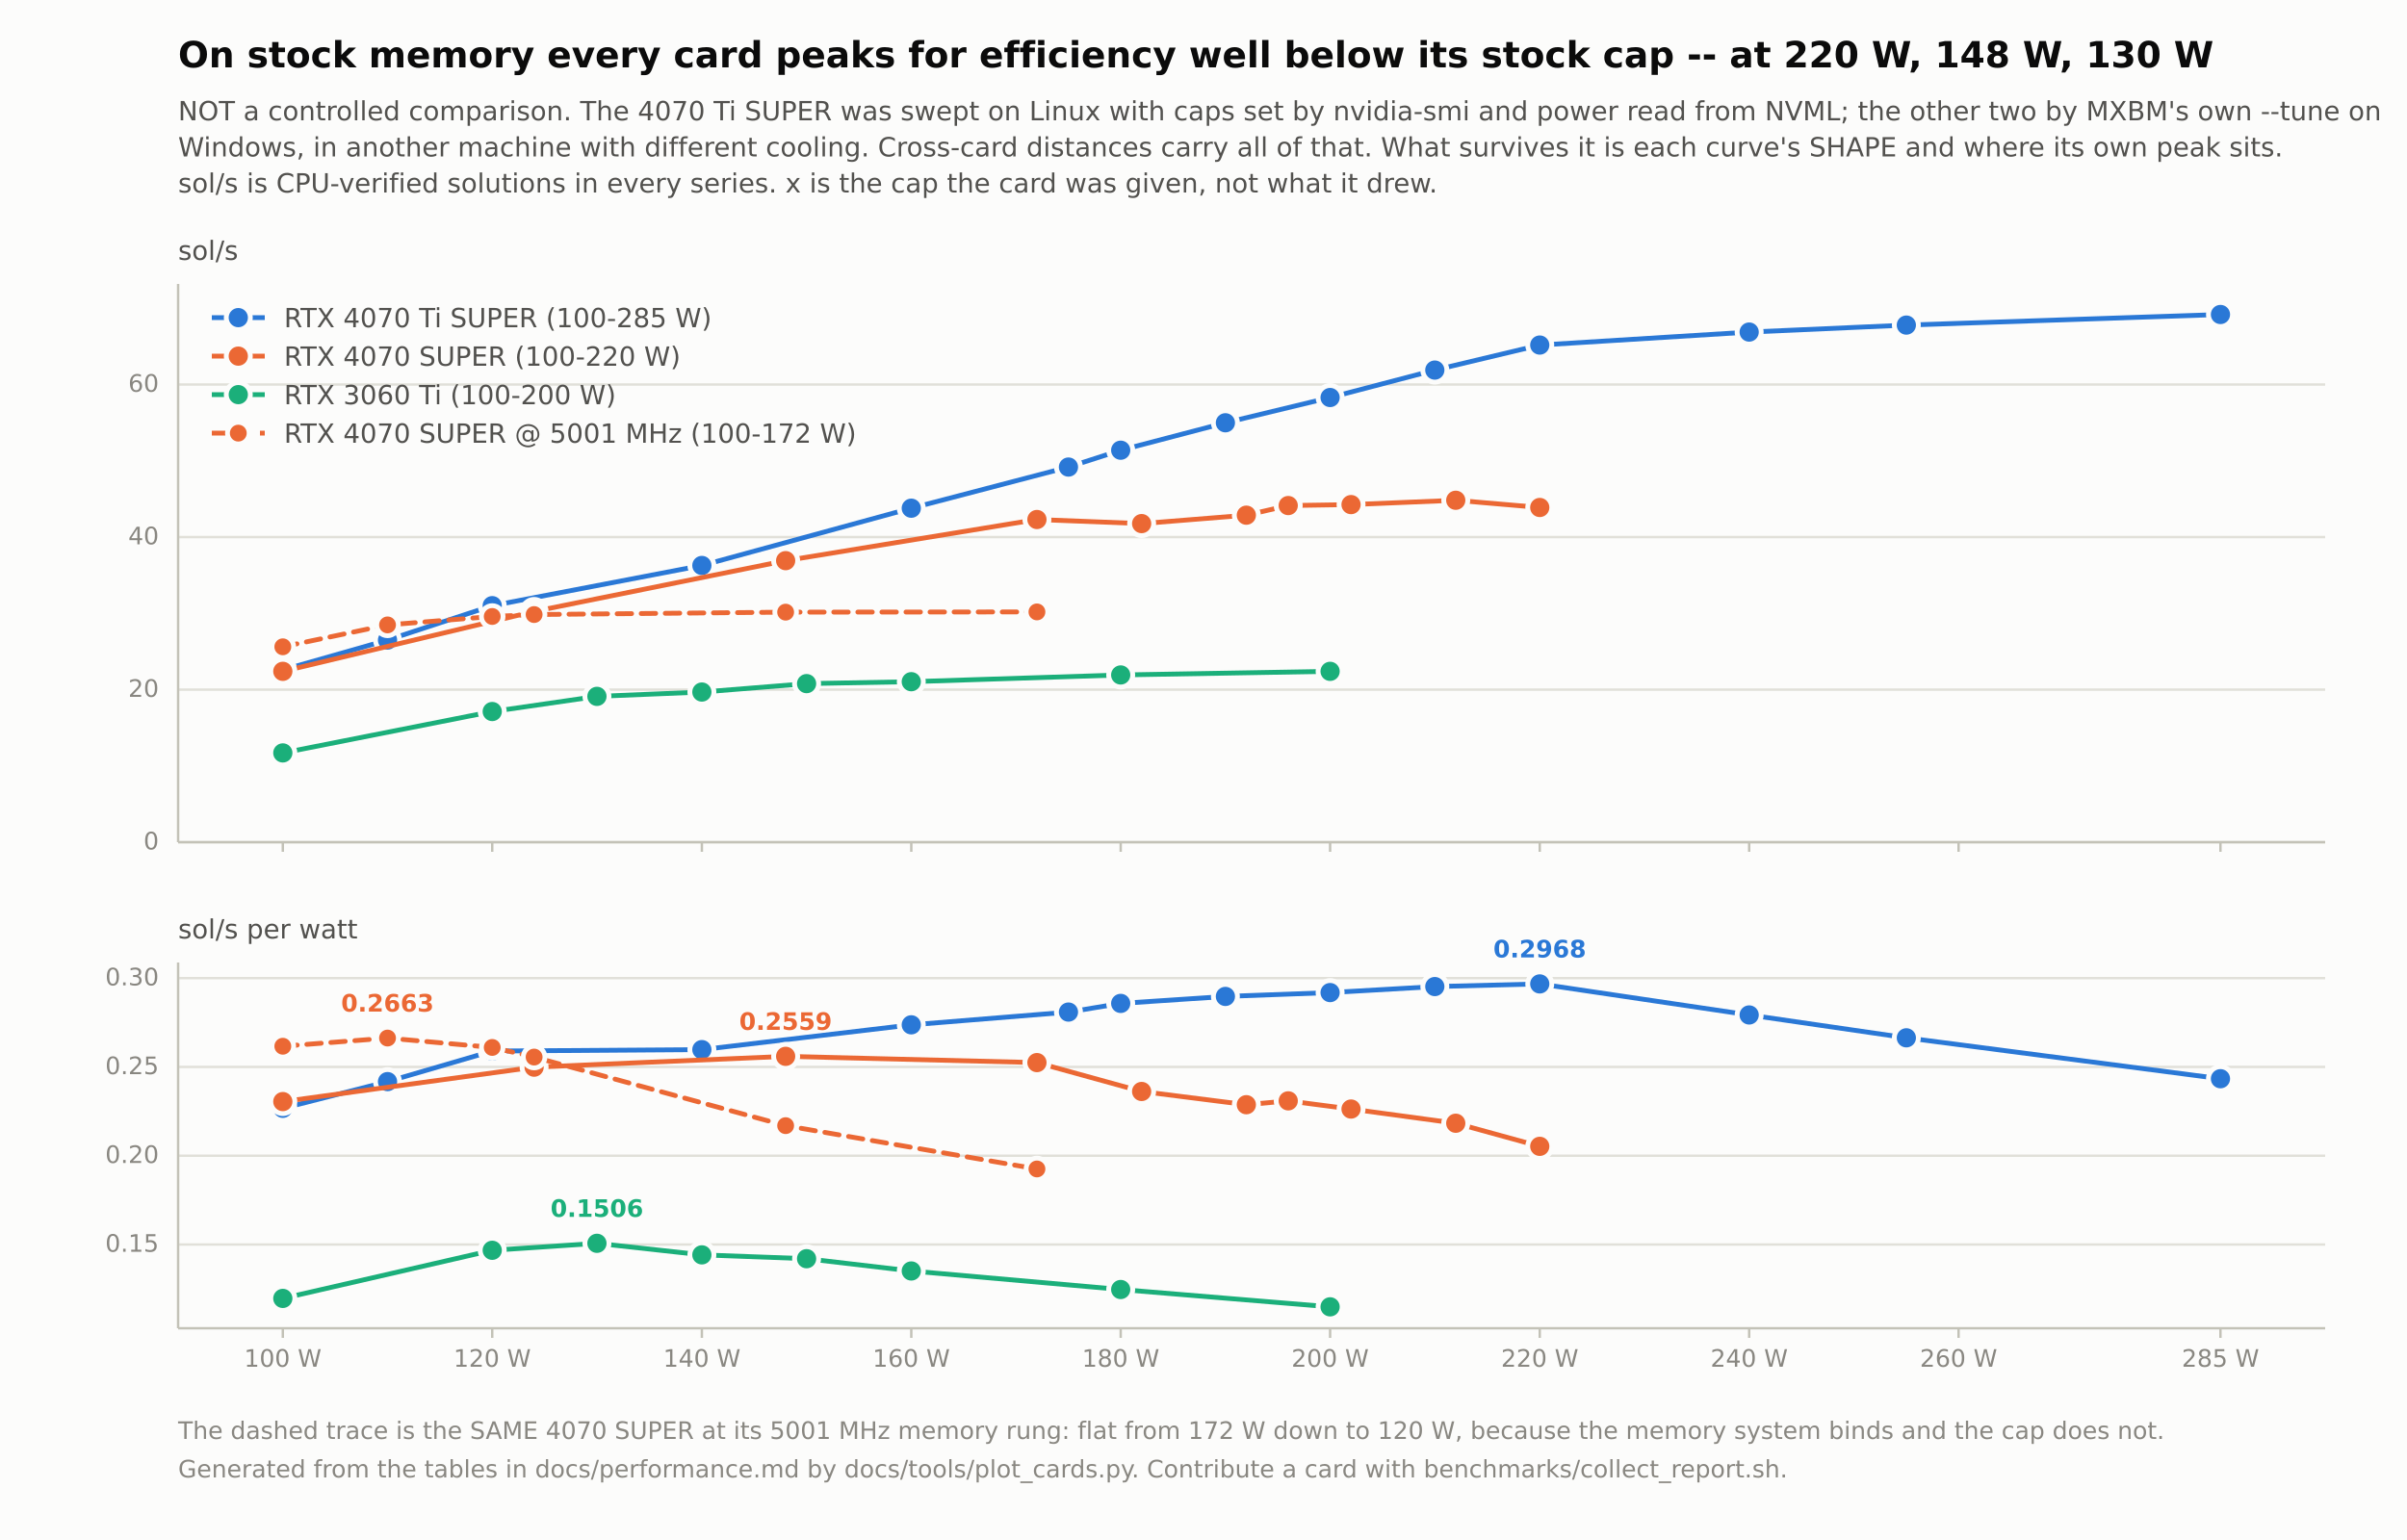
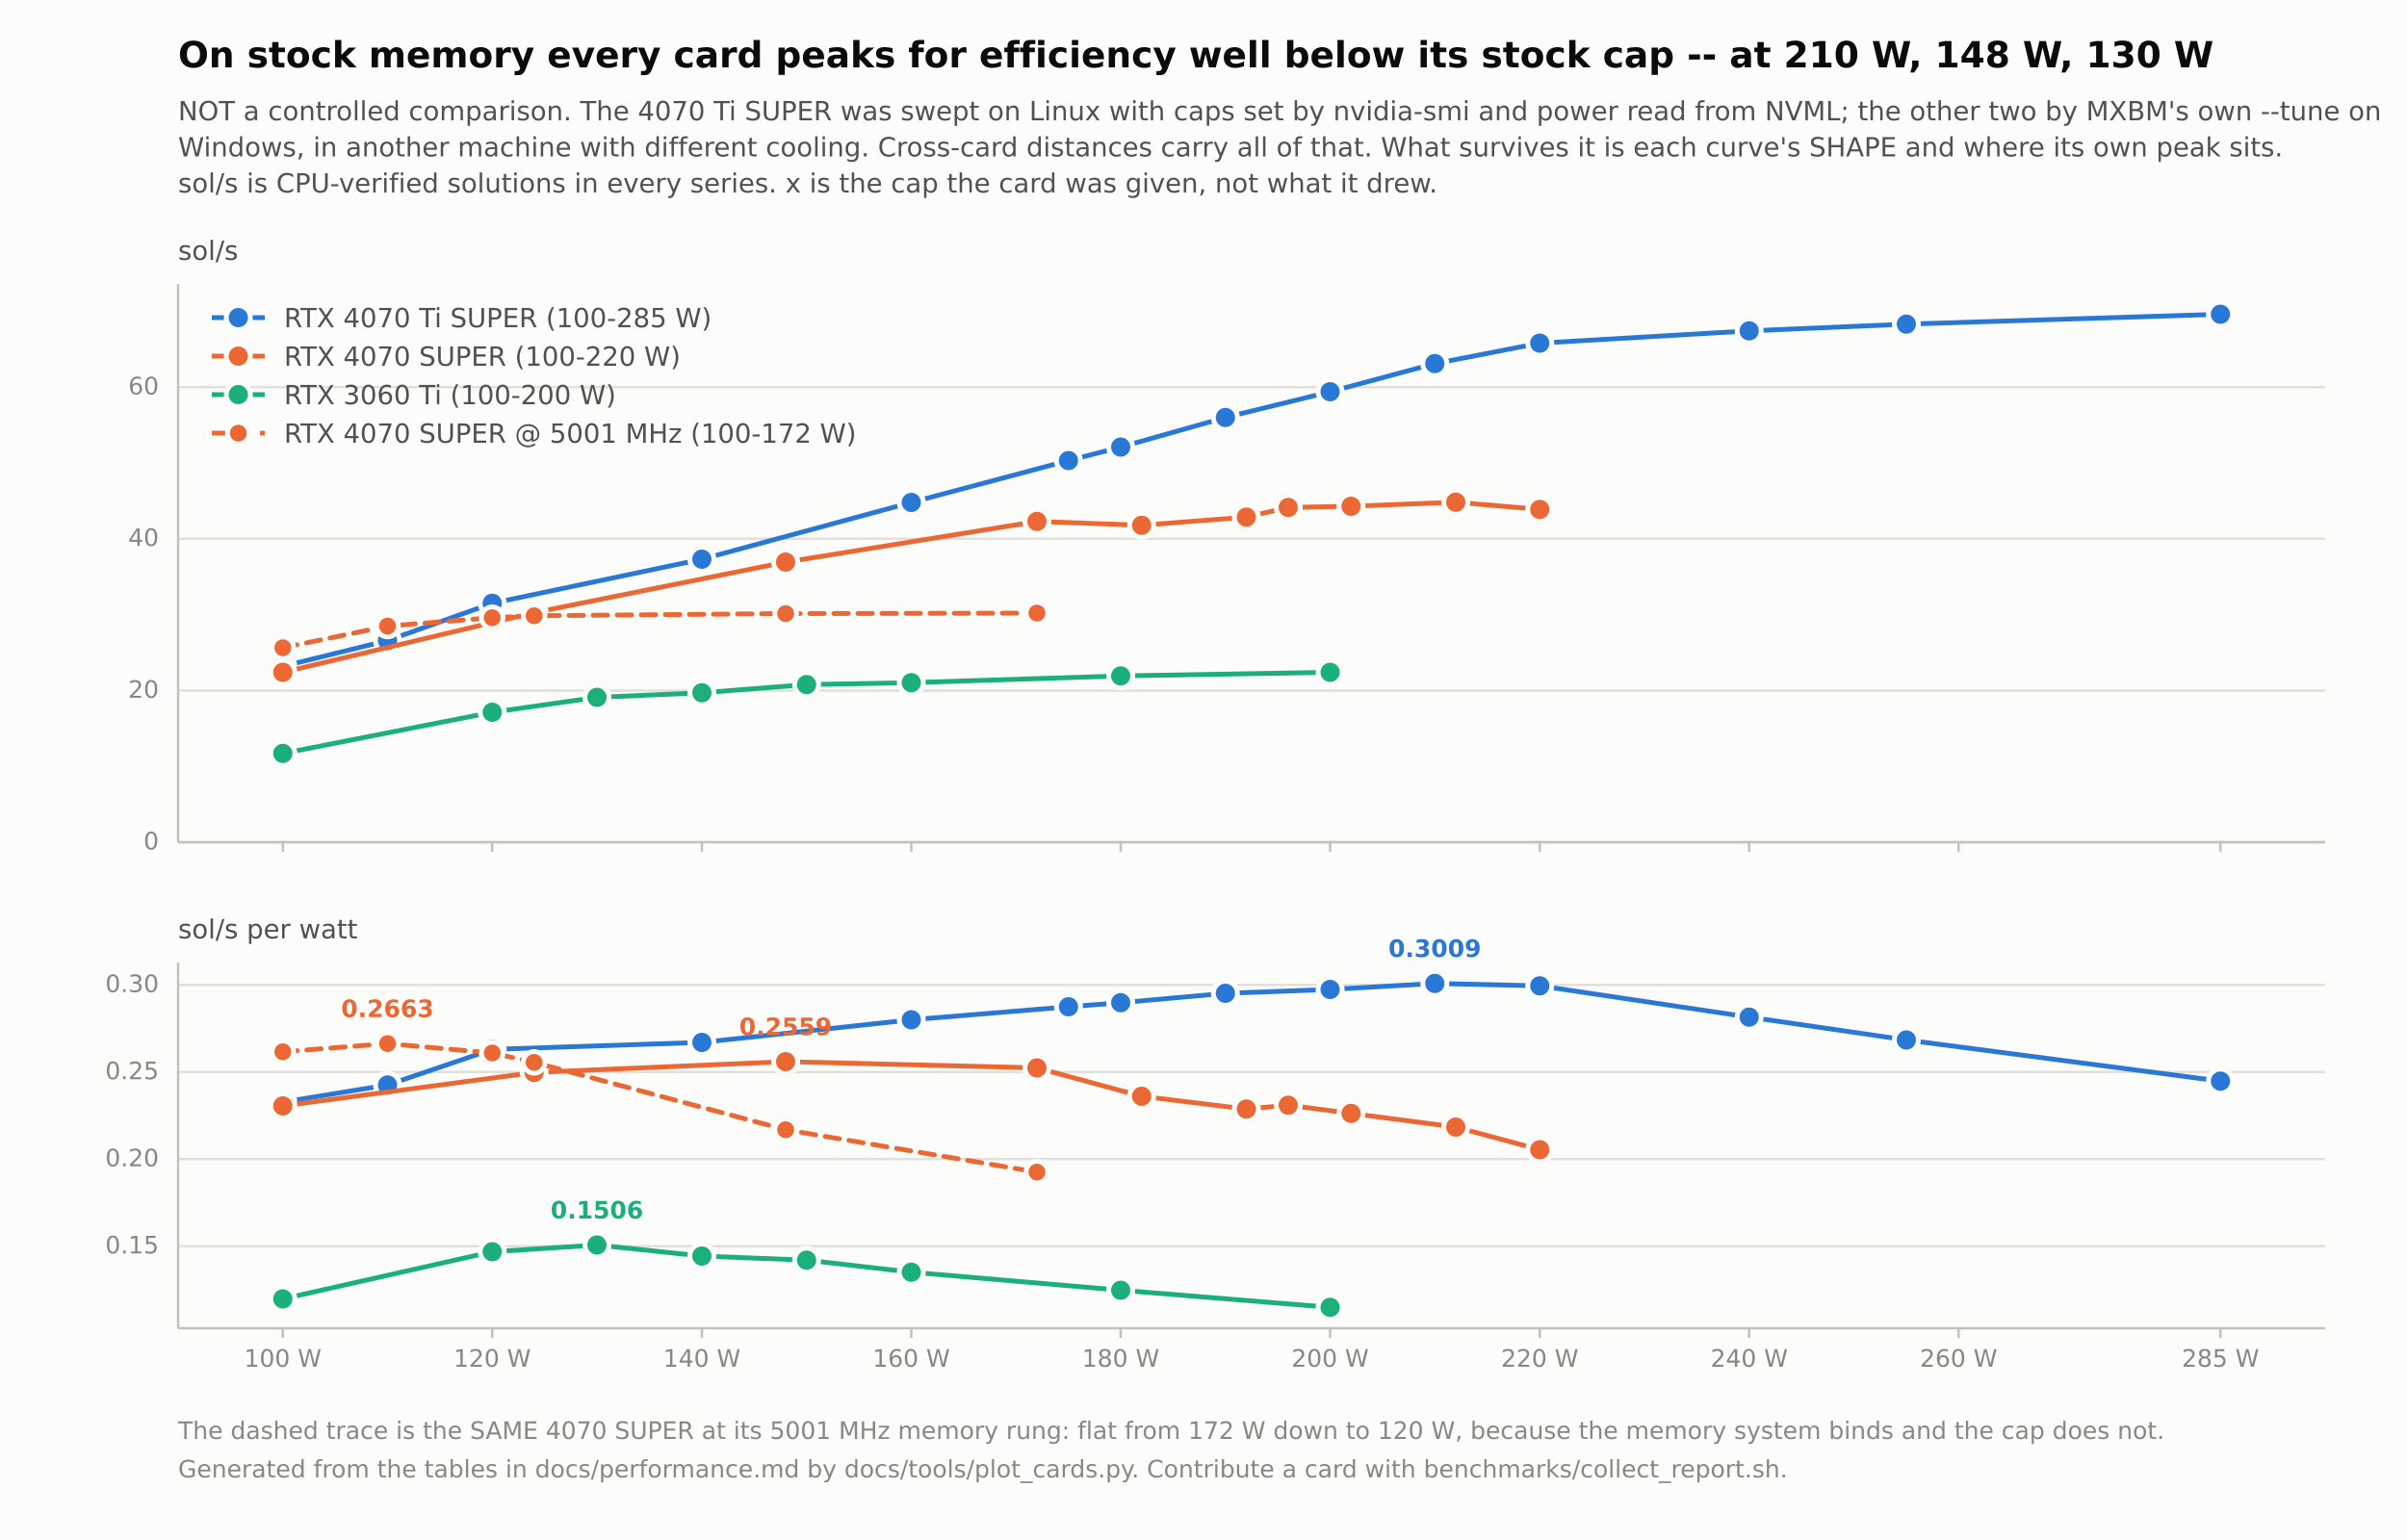
<svg xmlns="http://www.w3.org/2000/svg" width="1000" height="640" viewBox="0 0 1000 640" font-family="DejaVu Sans, Helvetica, Arial, sans-serif">
  <rect width="1000" height="640" fill="#fcfcfb" />
-   <text x="74" y="28" font-size="15" font-weight="bold" fill="#0b0b0b">On stock memory every card peaks for efficiency well below its stock cap -- at 220 W, 148 W, 130 W</text>
+   <text x="74" y="28" font-size="15" font-weight="bold" fill="#0b0b0b">On stock memory every card peaks for efficiency well below its stock cap -- at 210 W, 148 W, 130 W</text>
  <text x="74" y="50" font-size="11" fill="#52514e">NOT a controlled comparison. The 4070 Ti SUPER was swept on Linux with caps set by nvidia-smi and power read from NVML; the other two by MXBM's own --tune on</text>
  <text x="74" y="65" font-size="11" fill="#52514e">Windows, in another machine with different cooling. Cross-card distances carry all of that. What survives it is each curve's SHAPE and where its own peak sits.</text>
  <text x="74" y="80" font-size="11" fill="#52514e">sol/s is CPU-verified solutions in every series. x is the cap the card was given, not what it drew.</text>
  <line x1="74" y1="350" x2="966" y2="350" stroke="#e1e0d9" stroke-width="1" />
  <text x="66" y="353" font-size="10" fill="#898781" text-anchor="end">0</text>
-   <line x1="74" y1="286.6" x2="966" y2="286.6" stroke="#e1e0d9" stroke-width="1" />
-   <text x="66" y="289.6" font-size="10" fill="#898781" text-anchor="end">20</text>
-   <line x1="74" y1="223.2" x2="966" y2="223.2" stroke="#e1e0d9" stroke-width="1" />
-   <text x="66" y="226.2" font-size="10" fill="#898781" text-anchor="end">40</text>
-   <line x1="74" y1="159.8" x2="966" y2="159.8" stroke="#e1e0d9" stroke-width="1" />
-   <text x="66" y="162.8" font-size="10" fill="#898781" text-anchor="end">60</text>
+   <line x1="74" y1="287.0" x2="966" y2="287.0" stroke="#e1e0d9" stroke-width="1" />
+   <text x="66" y="290.0" font-size="10" fill="#898781" text-anchor="end">20</text>
+   <line x1="74" y1="223.9" x2="966" y2="223.9" stroke="#e1e0d9" stroke-width="1" />
+   <text x="66" y="226.9" font-size="10" fill="#898781" text-anchor="end">40</text>
+   <line x1="74" y1="160.9" x2="966" y2="160.9" stroke="#e1e0d9" stroke-width="1" />
+   <text x="66" y="163.9" font-size="10" fill="#898781" text-anchor="end">60</text>
  <line x1="74" y1="118" x2="74" y2="350" stroke="#c3c2b7" stroke-width="1" />
  <line x1="74" y1="350" x2="966" y2="350" stroke="#c3c2b7" stroke-width="1" />
  <line x1="117.5" y1="350" x2="117.5" y2="354" stroke="#c3c2b7" stroke-width="1" />
  <line x1="204.5" y1="350" x2="204.5" y2="354" stroke="#c3c2b7" stroke-width="1" />
  <line x1="291.6" y1="350" x2="291.6" y2="354" stroke="#c3c2b7" stroke-width="1" />
  <line x1="378.6" y1="350" x2="378.6" y2="354" stroke="#c3c2b7" stroke-width="1" />
  <line x1="465.6" y1="350" x2="465.6" y2="354" stroke="#c3c2b7" stroke-width="1" />
  <line x1="552.6" y1="350" x2="552.6" y2="354" stroke="#c3c2b7" stroke-width="1" />
  <line x1="639.7" y1="350" x2="639.7" y2="354" stroke="#c3c2b7" stroke-width="1" />
  <line x1="726.7" y1="350" x2="726.7" y2="354" stroke="#c3c2b7" stroke-width="1" />
  <line x1="813.7" y1="350" x2="813.7" y2="354" stroke="#c3c2b7" stroke-width="1" />
  <line x1="922.5" y1="350" x2="922.5" y2="354" stroke="#c3c2b7" stroke-width="1" />
  <text x="74" y="108" font-size="11" fill="#52514e">sol/s</text>
-   <polyline points="117.5,278.4 161.0,266.0 204.5,251.7 291.6,235.0 378.6,211.2 443.9,194.1 465.6,187.1 509.1,175.7 552.6,165.2 596.1,153.8 639.7,143.4 726.7,138.0 792.0,135.1 922.5,130.7" fill="none" stroke="#2a78d6" stroke-width="2" stroke-linejoin="round" stroke-linecap="round" />
-   <circle cx="117.5" cy="278.4" r="6" fill="#fcfcfb" />
-   <circle cx="117.5" cy="278.4" r="4" fill="#2a78d6" />
-   <circle cx="161.0" cy="266.0" r="6" fill="#fcfcfb" />
-   <circle cx="161.0" cy="266.0" r="4" fill="#2a78d6" />
-   <circle cx="204.5" cy="251.7" r="6" fill="#fcfcfb" />
-   <circle cx="204.5" cy="251.7" r="4" fill="#2a78d6" />
-   <circle cx="291.6" cy="235.0" r="6" fill="#fcfcfb" />
-   <circle cx="291.6" cy="235.0" r="4" fill="#2a78d6" />
-   <circle cx="378.6" cy="211.2" r="6" fill="#fcfcfb" />
-   <circle cx="378.6" cy="211.2" r="4" fill="#2a78d6" />
-   <circle cx="443.9" cy="194.1" r="6" fill="#fcfcfb" />
-   <circle cx="443.9" cy="194.1" r="4" fill="#2a78d6" />
-   <circle cx="465.6" cy="187.1" r="6" fill="#fcfcfb" />
-   <circle cx="465.6" cy="187.1" r="4" fill="#2a78d6" />
-   <circle cx="509.1" cy="175.7" r="6" fill="#fcfcfb" />
-   <circle cx="509.1" cy="175.7" r="4" fill="#2a78d6" />
-   <circle cx="552.6" cy="165.2" r="6" fill="#fcfcfb" />
-   <circle cx="552.6" cy="165.2" r="4" fill="#2a78d6" />
-   <circle cx="596.1" cy="153.8" r="6" fill="#fcfcfb" />
-   <circle cx="596.1" cy="153.8" r="4" fill="#2a78d6" />
-   <circle cx="639.7" cy="143.4" r="6" fill="#fcfcfb" />
-   <circle cx="639.7" cy="143.4" r="4" fill="#2a78d6" />
-   <circle cx="726.7" cy="138.0" r="6" fill="#fcfcfb" />
-   <circle cx="726.7" cy="138.0" r="4" fill="#2a78d6" />
-   <circle cx="792.0" cy="135.1" r="6" fill="#fcfcfb" />
-   <circle cx="792.0" cy="135.1" r="4" fill="#2a78d6" />
-   <circle cx="922.5" cy="130.7" r="6" fill="#fcfcfb" />
-   <circle cx="922.5" cy="130.7" r="4" fill="#2a78d6" />
-   <polyline points="117.5,279.0 221.9,254.1 326.4,233.0 430.8,215.9 474.3,217.6 517.8,214.1 535.2,210.1 561.3,209.7 604.8,207.9 639.7,210.9" fill="none" stroke="#eb6834" stroke-width="2" stroke-linejoin="round" stroke-linecap="round" />
-   <circle cx="117.5" cy="279.0" r="6" fill="#fcfcfb" />
-   <circle cx="117.5" cy="279.0" r="4" fill="#eb6834" />
-   <circle cx="221.9" cy="254.1" r="6" fill="#fcfcfb" />
-   <circle cx="221.9" cy="254.1" r="4" fill="#eb6834" />
-   <circle cx="326.4" cy="233.0" r="6" fill="#fcfcfb" />
-   <circle cx="326.4" cy="233.0" r="4" fill="#eb6834" />
-   <circle cx="430.8" cy="215.9" r="6" fill="#fcfcfb" />
-   <circle cx="430.8" cy="215.9" r="4" fill="#eb6834" />
-   <circle cx="474.3" cy="217.6" r="6" fill="#fcfcfb" />
-   <circle cx="474.3" cy="217.6" r="4" fill="#eb6834" />
-   <circle cx="517.8" cy="214.1" r="6" fill="#fcfcfb" />
-   <circle cx="517.8" cy="214.1" r="4" fill="#eb6834" />
-   <circle cx="535.2" cy="210.1" r="6" fill="#fcfcfb" />
-   <circle cx="535.2" cy="210.1" r="4" fill="#eb6834" />
-   <circle cx="561.3" cy="209.7" r="6" fill="#fcfcfb" />
-   <circle cx="561.3" cy="209.7" r="4" fill="#eb6834" />
-   <circle cx="604.8" cy="207.9" r="6" fill="#fcfcfb" />
-   <circle cx="604.8" cy="207.9" r="4" fill="#eb6834" />
-   <circle cx="639.7" cy="210.9" r="6" fill="#fcfcfb" />
-   <circle cx="639.7" cy="210.9" r="4" fill="#eb6834" />
-   <polyline points="117.5,312.9 204.5,295.7 248.0,289.4 291.6,287.6 335.1,284.1 378.6,283.3 465.6,280.5 552.6,279.0" fill="none" stroke="#1baf7a" stroke-width="2" stroke-linejoin="round" stroke-linecap="round" />
-   <circle cx="117.5" cy="312.9" r="6" fill="#fcfcfb" />
-   <circle cx="117.5" cy="312.9" r="4" fill="#1baf7a" />
-   <circle cx="204.5" cy="295.7" r="6" fill="#fcfcfb" />
-   <circle cx="204.5" cy="295.7" r="4" fill="#1baf7a" />
-   <circle cx="248.0" cy="289.4" r="6" fill="#fcfcfb" />
-   <circle cx="248.0" cy="289.4" r="4" fill="#1baf7a" />
-   <circle cx="291.6" cy="287.6" r="6" fill="#fcfcfb" />
-   <circle cx="291.6" cy="287.6" r="4" fill="#1baf7a" />
-   <circle cx="335.1" cy="284.1" r="6" fill="#fcfcfb" />
-   <circle cx="335.1" cy="284.1" r="4" fill="#1baf7a" />
-   <circle cx="378.6" cy="283.3" r="6" fill="#fcfcfb" />
-   <circle cx="378.6" cy="283.3" r="4" fill="#1baf7a" />
-   <circle cx="465.6" cy="280.5" r="6" fill="#fcfcfb" />
-   <circle cx="465.6" cy="280.5" r="4" fill="#1baf7a" />
-   <circle cx="552.6" cy="279.0" r="6" fill="#fcfcfb" />
-   <circle cx="552.6" cy="279.0" r="4" fill="#1baf7a" />
-   <polyline points="117.5,268.8 161.0,259.7 204.5,256.2 221.9,255.4 326.4,254.4 430.8,254.3" fill="none" stroke="#eb6834" stroke-width="2" stroke-linejoin="round" stroke-linecap="round" stroke-dasharray="6 4" />
-   <circle cx="117.5" cy="268.8" r="5.5" fill="#fcfcfb" />
-   <circle cx="117.5" cy="268.8" r="3.5" fill="#eb6834" />
-   <circle cx="161.0" cy="259.7" r="5.5" fill="#fcfcfb" />
-   <circle cx="161.0" cy="259.7" r="3.5" fill="#eb6834" />
-   <circle cx="204.5" cy="256.2" r="5.5" fill="#fcfcfb" />
-   <circle cx="204.5" cy="256.2" r="3.5" fill="#eb6834" />
-   <circle cx="221.9" cy="255.4" r="5.5" fill="#fcfcfb" />
-   <circle cx="221.9" cy="255.4" r="3.5" fill="#eb6834" />
-   <circle cx="326.4" cy="254.4" r="5.5" fill="#fcfcfb" />
-   <circle cx="326.4" cy="254.4" r="3.5" fill="#eb6834" />
-   <circle cx="430.8" cy="254.3" r="5.5" fill="#fcfcfb" />
-   <circle cx="430.8" cy="254.3" r="3.5" fill="#eb6834" />
-   <line x1="74" y1="517.2" x2="966" y2="517.2" stroke="#e1e0d9" stroke-width="1" />
-   <text x="66" y="520.2" font-size="10" fill="#898781" text-anchor="end">0.15</text>
-   <line x1="74" y1="480.3" x2="966" y2="480.3" stroke="#e1e0d9" stroke-width="1" />
-   <text x="66" y="483.3" font-size="10" fill="#898781" text-anchor="end">0.20</text>
-   <line x1="74" y1="443.4" x2="966" y2="443.4" stroke="#e1e0d9" stroke-width="1" />
-   <text x="66" y="446.4" font-size="10" fill="#898781" text-anchor="end">0.25</text>
-   <line x1="74" y1="406.5" x2="966" y2="406.5" stroke="#e1e0d9" stroke-width="1" />
-   <text x="66" y="409.5" font-size="10" fill="#898781" text-anchor="end">0.30</text>
+   <polyline points="117.5,276.9 161.0,266.2 204.5,250.7 291.6,232.4 378.6,208.8 443.9,191.4 465.6,185.8 509.1,173.5 552.6,162.8 596.1,151.1 639.7,142.6 726.7,137.5 792.0,134.7 922.5,130.6" fill="none" stroke="#2a78d6" stroke-width="2" stroke-linejoin="round" stroke-linecap="round" />
+   <circle cx="117.5" cy="276.9" r="6" fill="#fcfcfb" />
+   <circle cx="117.5" cy="276.9" r="4" fill="#2a78d6" />
+   <circle cx="161.0" cy="266.2" r="6" fill="#fcfcfb" />
+   <circle cx="161.0" cy="266.2" r="4" fill="#2a78d6" />
+   <circle cx="204.5" cy="250.7" r="6" fill="#fcfcfb" />
+   <circle cx="204.5" cy="250.7" r="4" fill="#2a78d6" />
+   <circle cx="291.6" cy="232.4" r="6" fill="#fcfcfb" />
+   <circle cx="291.6" cy="232.4" r="4" fill="#2a78d6" />
+   <circle cx="378.6" cy="208.8" r="6" fill="#fcfcfb" />
+   <circle cx="378.6" cy="208.8" r="4" fill="#2a78d6" />
+   <circle cx="443.9" cy="191.4" r="6" fill="#fcfcfb" />
+   <circle cx="443.9" cy="191.4" r="4" fill="#2a78d6" />
+   <circle cx="465.6" cy="185.8" r="6" fill="#fcfcfb" />
+   <circle cx="465.6" cy="185.8" r="4" fill="#2a78d6" />
+   <circle cx="509.1" cy="173.5" r="6" fill="#fcfcfb" />
+   <circle cx="509.1" cy="173.5" r="4" fill="#2a78d6" />
+   <circle cx="552.6" cy="162.8" r="6" fill="#fcfcfb" />
+   <circle cx="552.6" cy="162.8" r="4" fill="#2a78d6" />
+   <circle cx="596.1" cy="151.1" r="6" fill="#fcfcfb" />
+   <circle cx="596.1" cy="151.1" r="4" fill="#2a78d6" />
+   <circle cx="639.7" cy="142.6" r="6" fill="#fcfcfb" />
+   <circle cx="639.7" cy="142.6" r="4" fill="#2a78d6" />
+   <circle cx="726.7" cy="137.5" r="6" fill="#fcfcfb" />
+   <circle cx="726.7" cy="137.5" r="4" fill="#2a78d6" />
+   <circle cx="792.0" cy="134.7" r="6" fill="#fcfcfb" />
+   <circle cx="792.0" cy="134.7" r="4" fill="#2a78d6" />
+   <circle cx="922.5" cy="130.6" r="6" fill="#fcfcfb" />
+   <circle cx="922.5" cy="130.6" r="4" fill="#2a78d6" />
+   <polyline points="117.5,279.4 221.9,254.6 326.4,233.6 430.8,216.7 474.3,218.3 517.8,214.9 535.2,210.9 561.3,210.4 604.8,208.7 639.7,211.7" fill="none" stroke="#eb6834" stroke-width="2" stroke-linejoin="round" stroke-linecap="round" />
+   <circle cx="117.5" cy="279.4" r="6" fill="#fcfcfb" />
+   <circle cx="117.5" cy="279.4" r="4" fill="#eb6834" />
+   <circle cx="221.9" cy="254.6" r="6" fill="#fcfcfb" />
+   <circle cx="221.9" cy="254.6" r="4" fill="#eb6834" />
+   <circle cx="326.4" cy="233.6" r="6" fill="#fcfcfb" />
+   <circle cx="326.4" cy="233.6" r="4" fill="#eb6834" />
+   <circle cx="430.8" cy="216.7" r="6" fill="#fcfcfb" />
+   <circle cx="430.8" cy="216.7" r="4" fill="#eb6834" />
+   <circle cx="474.3" cy="218.3" r="6" fill="#fcfcfb" />
+   <circle cx="474.3" cy="218.3" r="4" fill="#eb6834" />
+   <circle cx="517.8" cy="214.9" r="6" fill="#fcfcfb" />
+   <circle cx="517.8" cy="214.9" r="4" fill="#eb6834" />
+   <circle cx="535.2" cy="210.9" r="6" fill="#fcfcfb" />
+   <circle cx="535.2" cy="210.9" r="4" fill="#eb6834" />
+   <circle cx="561.3" cy="210.4" r="6" fill="#fcfcfb" />
+   <circle cx="561.3" cy="210.4" r="4" fill="#eb6834" />
+   <circle cx="604.8" cy="208.7" r="6" fill="#fcfcfb" />
+   <circle cx="604.8" cy="208.7" r="4" fill="#eb6834" />
+   <circle cx="639.7" cy="211.7" r="6" fill="#fcfcfb" />
+   <circle cx="639.7" cy="211.7" r="4" fill="#eb6834" />
+   <polyline points="117.5,313.1 204.5,296.0 248.0,289.8 291.6,287.9 335.1,284.5 378.6,283.7 465.6,280.9 552.6,279.4" fill="none" stroke="#1baf7a" stroke-width="2" stroke-linejoin="round" stroke-linecap="round" />
+   <circle cx="117.5" cy="313.1" r="6" fill="#fcfcfb" />
+   <circle cx="117.5" cy="313.1" r="4" fill="#1baf7a" />
+   <circle cx="204.5" cy="296.0" r="6" fill="#fcfcfb" />
+   <circle cx="204.5" cy="296.0" r="4" fill="#1baf7a" />
+   <circle cx="248.0" cy="289.8" r="6" fill="#fcfcfb" />
+   <circle cx="248.0" cy="289.8" r="4" fill="#1baf7a" />
+   <circle cx="291.6" cy="287.9" r="6" fill="#fcfcfb" />
+   <circle cx="291.6" cy="287.9" r="4" fill="#1baf7a" />
+   <circle cx="335.1" cy="284.5" r="6" fill="#fcfcfb" />
+   <circle cx="335.1" cy="284.5" r="4" fill="#1baf7a" />
+   <circle cx="378.6" cy="283.7" r="6" fill="#fcfcfb" />
+   <circle cx="378.6" cy="283.7" r="4" fill="#1baf7a" />
+   <circle cx="465.6" cy="280.9" r="6" fill="#fcfcfb" />
+   <circle cx="465.6" cy="280.9" r="4" fill="#1baf7a" />
+   <circle cx="552.6" cy="279.4" r="6" fill="#fcfcfb" />
+   <circle cx="552.6" cy="279.4" r="4" fill="#1baf7a" />
+   <polyline points="117.5,269.2 161.0,260.2 204.5,256.7 221.9,255.9 326.4,255.0 430.8,254.8" fill="none" stroke="#eb6834" stroke-width="2" stroke-linejoin="round" stroke-linecap="round" stroke-dasharray="6 4" />
+   <circle cx="117.5" cy="269.2" r="5.5" fill="#fcfcfb" />
+   <circle cx="117.5" cy="269.2" r="3.5" fill="#eb6834" />
+   <circle cx="161.0" cy="260.2" r="5.5" fill="#fcfcfb" />
+   <circle cx="161.0" cy="260.2" r="3.5" fill="#eb6834" />
+   <circle cx="204.5" cy="256.7" r="5.5" fill="#fcfcfb" />
+   <circle cx="204.5" cy="256.7" r="3.5" fill="#eb6834" />
+   <circle cx="221.9" cy="255.9" r="5.5" fill="#fcfcfb" />
+   <circle cx="221.9" cy="255.9" r="3.5" fill="#eb6834" />
+   <circle cx="326.4" cy="255.0" r="5.5" fill="#fcfcfb" />
+   <circle cx="326.4" cy="255.0" r="3.5" fill="#eb6834" />
+   <circle cx="430.8" cy="254.8" r="5.5" fill="#fcfcfb" />
+   <circle cx="430.8" cy="254.8" r="3.5" fill="#eb6834" />
+   <line x1="74" y1="517.9" x2="966" y2="517.9" stroke="#e1e0d9" stroke-width="1" />
+   <text x="66" y="520.9" font-size="10" fill="#898781" text-anchor="end">0.15</text>
+   <line x1="74" y1="481.7" x2="966" y2="481.7" stroke="#e1e0d9" stroke-width="1" />
+   <text x="66" y="484.7" font-size="10" fill="#898781" text-anchor="end">0.20</text>
+   <line x1="74" y1="445.5" x2="966" y2="445.5" stroke="#e1e0d9" stroke-width="1" />
+   <text x="66" y="448.5" font-size="10" fill="#898781" text-anchor="end">0.25</text>
+   <line x1="74" y1="409.3" x2="966" y2="409.3" stroke="#e1e0d9" stroke-width="1" />
+   <text x="66" y="412.3" font-size="10" fill="#898781" text-anchor="end">0.30</text>
  <line x1="74" y1="400" x2="74" y2="552" stroke="#c3c2b7" stroke-width="1" />
  <line x1="74" y1="552" x2="966" y2="552" stroke="#c3c2b7" stroke-width="1" />
  <line x1="117.5" y1="552" x2="117.5" y2="556" stroke="#c3c2b7" stroke-width="1" />
  <text x="117.5" y="568" font-size="10" fill="#898781" text-anchor="middle">100 W</text>
  <line x1="204.5" y1="552" x2="204.5" y2="556" stroke="#c3c2b7" stroke-width="1" />
  <text x="204.5" y="568" font-size="10" fill="#898781" text-anchor="middle">120 W</text>
  <line x1="291.6" y1="552" x2="291.6" y2="556" stroke="#c3c2b7" stroke-width="1" />
  <text x="291.6" y="568" font-size="10" fill="#898781" text-anchor="middle">140 W</text>
  <line x1="378.6" y1="552" x2="378.6" y2="556" stroke="#c3c2b7" stroke-width="1" />
  <text x="378.6" y="568" font-size="10" fill="#898781" text-anchor="middle">160 W</text>
  <line x1="465.6" y1="552" x2="465.6" y2="556" stroke="#c3c2b7" stroke-width="1" />
  <text x="465.6" y="568" font-size="10" fill="#898781" text-anchor="middle">180 W</text>
  <line x1="552.6" y1="552" x2="552.6" y2="556" stroke="#c3c2b7" stroke-width="1" />
  <text x="552.6" y="568" font-size="10" fill="#898781" text-anchor="middle">200 W</text>
  <line x1="639.7" y1="552" x2="639.7" y2="556" stroke="#c3c2b7" stroke-width="1" />
  <text x="639.7" y="568" font-size="10" fill="#898781" text-anchor="middle">220 W</text>
  <line x1="726.7" y1="552" x2="726.7" y2="556" stroke="#c3c2b7" stroke-width="1" />
  <text x="726.7" y="568" font-size="10" fill="#898781" text-anchor="middle">240 W</text>
  <line x1="813.7" y1="552" x2="813.7" y2="556" stroke="#c3c2b7" stroke-width="1" />
  <text x="813.7" y="568" font-size="10" fill="#898781" text-anchor="middle">260 W</text>
  <line x1="922.5" y1="552" x2="922.5" y2="556" stroke="#c3c2b7" stroke-width="1" />
  <text x="922.5" y="568" font-size="10" fill="#898781" text-anchor="middle">285 W</text>
  <text x="74" y="390" font-size="11" fill="#52514e">sol/s per watt</text>
-   <polyline points="117.5,460.6 161.0,449.5 204.5,436.8 291.6,436.2 378.6,425.9 443.9,420.6 465.6,417.0 509.1,414.1 552.6,412.5 596.1,410.0 639.7,408.9 726.7,421.8 792.0,431.3 922.5,448.3" fill="none" stroke="#2a78d6" stroke-width="2" stroke-linejoin="round" stroke-linecap="round" />
-   <circle cx="117.5" cy="460.6" r="6" fill="#fcfcfb" />
-   <circle cx="117.5" cy="460.6" r="4" fill="#2a78d6" />
-   <circle cx="161.0" cy="449.5" r="6" fill="#fcfcfb" />
-   <circle cx="161.0" cy="449.5" r="4" fill="#2a78d6" />
-   <circle cx="204.5" cy="436.8" r="6" fill="#fcfcfb" />
-   <circle cx="204.5" cy="436.8" r="4" fill="#2a78d6" />
-   <circle cx="291.6" cy="436.2" r="6" fill="#fcfcfb" />
-   <circle cx="291.6" cy="436.2" r="4" fill="#2a78d6" />
-   <circle cx="378.6" cy="425.9" r="6" fill="#fcfcfb" />
-   <circle cx="378.6" cy="425.9" r="4" fill="#2a78d6" />
-   <circle cx="443.9" cy="420.6" r="6" fill="#fcfcfb" />
-   <circle cx="443.9" cy="420.6" r="4" fill="#2a78d6" />
-   <circle cx="465.6" cy="417.0" r="6" fill="#fcfcfb" />
-   <circle cx="465.6" cy="417.0" r="4" fill="#2a78d6" />
-   <circle cx="509.1" cy="414.1" r="6" fill="#fcfcfb" />
-   <circle cx="509.1" cy="414.1" r="4" fill="#2a78d6" />
-   <circle cx="552.6" cy="412.5" r="6" fill="#fcfcfb" />
-   <circle cx="552.6" cy="412.5" r="4" fill="#2a78d6" />
-   <circle cx="596.1" cy="410.0" r="6" fill="#fcfcfb" />
-   <circle cx="596.1" cy="410.0" r="4" fill="#2a78d6" />
-   <circle cx="639.7" cy="408.9" r="6" fill="#fcfcfb" />
-   <circle cx="639.7" cy="408.9" r="4" fill="#2a78d6" />
-   <circle cx="726.7" cy="421.8" r="6" fill="#fcfcfb" />
-   <circle cx="726.7" cy="421.8" r="4" fill="#2a78d6" />
-   <circle cx="792.0" cy="431.3" r="6" fill="#fcfcfb" />
-   <circle cx="792.0" cy="431.3" r="4" fill="#2a78d6" />
-   <circle cx="922.5" cy="448.3" r="6" fill="#fcfcfb" />
-   <circle cx="922.5" cy="448.3" r="4" fill="#2a78d6" />
-   <polyline points="117.5,457.8 221.9,443.5 326.4,439.0 430.8,441.6 474.3,453.6 517.8,459.1 535.2,457.5 561.3,460.9 604.8,466.8 639.7,476.4" fill="none" stroke="#eb6834" stroke-width="2" stroke-linejoin="round" stroke-linecap="round" />
-   <circle cx="117.5" cy="457.8" r="6" fill="#fcfcfb" />
-   <circle cx="117.5" cy="457.8" r="4" fill="#eb6834" />
-   <circle cx="221.9" cy="443.5" r="6" fill="#fcfcfb" />
-   <circle cx="221.9" cy="443.5" r="4" fill="#eb6834" />
-   <circle cx="326.4" cy="439.0" r="6" fill="#fcfcfb" />
-   <circle cx="326.4" cy="439.0" r="4" fill="#eb6834" />
-   <circle cx="430.8" cy="441.6" r="6" fill="#fcfcfb" />
-   <circle cx="430.8" cy="441.6" r="4" fill="#eb6834" />
-   <circle cx="474.3" cy="453.6" r="6" fill="#fcfcfb" />
-   <circle cx="474.3" cy="453.6" r="4" fill="#eb6834" />
-   <circle cx="517.8" cy="459.1" r="6" fill="#fcfcfb" />
-   <circle cx="517.8" cy="459.1" r="4" fill="#eb6834" />
-   <circle cx="535.2" cy="457.5" r="6" fill="#fcfcfb" />
-   <circle cx="535.2" cy="457.5" r="4" fill="#eb6834" />
-   <circle cx="561.3" cy="460.9" r="6" fill="#fcfcfb" />
-   <circle cx="561.3" cy="460.9" r="4" fill="#eb6834" />
-   <circle cx="604.8" cy="466.8" r="6" fill="#fcfcfb" />
-   <circle cx="604.8" cy="466.8" r="4" fill="#eb6834" />
-   <circle cx="639.7" cy="476.4" r="6" fill="#fcfcfb" />
-   <circle cx="639.7" cy="476.4" r="4" fill="#eb6834" />
-   <polyline points="117.5,539.6 204.5,519.6 248.0,516.7 291.6,521.5 335.1,523.1 378.6,528.2 465.6,535.9 552.6,543.1" fill="none" stroke="#1baf7a" stroke-width="2" stroke-linejoin="round" stroke-linecap="round" />
-   <circle cx="117.5" cy="539.6" r="6" fill="#fcfcfb" />
-   <circle cx="117.5" cy="539.6" r="4" fill="#1baf7a" />
-   <circle cx="204.5" cy="519.6" r="6" fill="#fcfcfb" />
-   <circle cx="204.5" cy="519.6" r="4" fill="#1baf7a" />
-   <circle cx="248.0" cy="516.7" r="6" fill="#fcfcfb" />
-   <circle cx="248.0" cy="516.7" r="4" fill="#1baf7a" />
-   <circle cx="291.6" cy="521.5" r="6" fill="#fcfcfb" />
-   <circle cx="291.6" cy="521.5" r="4" fill="#1baf7a" />
-   <circle cx="335.1" cy="523.1" r="6" fill="#fcfcfb" />
-   <circle cx="335.1" cy="523.1" r="4" fill="#1baf7a" />
-   <circle cx="378.6" cy="528.2" r="6" fill="#fcfcfb" />
-   <circle cx="378.6" cy="528.2" r="4" fill="#1baf7a" />
-   <circle cx="465.6" cy="535.9" r="6" fill="#fcfcfb" />
-   <circle cx="465.6" cy="535.9" r="4" fill="#1baf7a" />
-   <circle cx="552.6" cy="543.1" r="6" fill="#fcfcfb" />
-   <circle cx="552.6" cy="543.1" r="4" fill="#1baf7a" />
-   <polyline points="117.5,434.8 161.0,431.4 204.5,435.3 221.9,439.3 326.4,467.8 430.8,485.8" fill="none" stroke="#eb6834" stroke-width="2" stroke-linejoin="round" stroke-linecap="round" stroke-dasharray="6 4" />
-   <circle cx="117.5" cy="434.8" r="5.5" fill="#fcfcfb" />
-   <circle cx="117.5" cy="434.8" r="3.5" fill="#eb6834" />
-   <circle cx="161.0" cy="431.4" r="5.5" fill="#fcfcfb" />
-   <circle cx="161.0" cy="431.4" r="3.5" fill="#eb6834" />
-   <circle cx="204.5" cy="435.3" r="5.5" fill="#fcfcfb" />
-   <circle cx="204.5" cy="435.3" r="3.5" fill="#eb6834" />
-   <circle cx="221.9" cy="439.3" r="5.5" fill="#fcfcfb" />
-   <circle cx="221.9" cy="439.3" r="3.5" fill="#eb6834" />
-   <circle cx="326.4" cy="467.8" r="5.5" fill="#fcfcfb" />
-   <circle cx="326.4" cy="467.8" r="3.5" fill="#eb6834" />
-   <circle cx="430.8" cy="485.8" r="5.5" fill="#fcfcfb" />
-   <circle cx="430.8" cy="485.8" r="3.5" fill="#eb6834" />
-   <text x="639.7" y="397.9" font-size="10" font-weight="bold" fill="#2a78d6" text-anchor="middle">0.2968</text>
-   <text x="326.4" y="428.0" font-size="10" font-weight="bold" fill="#eb6834" text-anchor="middle">0.2559</text>
-   <text x="248.0" y="505.7" font-size="10" font-weight="bold" fill="#1baf7a" text-anchor="middle">0.1506</text>
-   <text x="161.0" y="420.4" font-size="10" font-weight="bold" fill="#eb6834" text-anchor="middle">0.2663</text>
+   <polyline points="117.5,458.0 161.0,450.9 204.5,436.1 291.6,433.2 378.6,423.8 443.9,418.4 465.6,416.7 509.1,412.8 552.6,411.2 596.1,408.7 639.7,409.7 726.7,422.7 792.0,432.2 922.5,449.3" fill="none" stroke="#2a78d6" stroke-width="2" stroke-linejoin="round" stroke-linecap="round" />
+   <circle cx="117.5" cy="458.0" r="6" fill="#fcfcfb" />
+   <circle cx="117.5" cy="458.0" r="4" fill="#2a78d6" />
+   <circle cx="161.0" cy="450.9" r="6" fill="#fcfcfb" />
+   <circle cx="161.0" cy="450.9" r="4" fill="#2a78d6" />
+   <circle cx="204.5" cy="436.1" r="6" fill="#fcfcfb" />
+   <circle cx="204.5" cy="436.1" r="4" fill="#2a78d6" />
+   <circle cx="291.6" cy="433.2" r="6" fill="#fcfcfb" />
+   <circle cx="291.6" cy="433.2" r="4" fill="#2a78d6" />
+   <circle cx="378.6" cy="423.8" r="6" fill="#fcfcfb" />
+   <circle cx="378.6" cy="423.8" r="4" fill="#2a78d6" />
+   <circle cx="443.9" cy="418.4" r="6" fill="#fcfcfb" />
+   <circle cx="443.9" cy="418.4" r="4" fill="#2a78d6" />
+   <circle cx="465.6" cy="416.7" r="6" fill="#fcfcfb" />
+   <circle cx="465.6" cy="416.7" r="4" fill="#2a78d6" />
+   <circle cx="509.1" cy="412.8" r="6" fill="#fcfcfb" />
+   <circle cx="509.1" cy="412.8" r="4" fill="#2a78d6" />
+   <circle cx="552.6" cy="411.2" r="6" fill="#fcfcfb" />
+   <circle cx="552.6" cy="411.2" r="4" fill="#2a78d6" />
+   <circle cx="596.1" cy="408.7" r="6" fill="#fcfcfb" />
+   <circle cx="596.1" cy="408.7" r="4" fill="#2a78d6" />
+   <circle cx="639.7" cy="409.7" r="6" fill="#fcfcfb" />
+   <circle cx="639.7" cy="409.7" r="4" fill="#2a78d6" />
+   <circle cx="726.7" cy="422.7" r="6" fill="#fcfcfb" />
+   <circle cx="726.7" cy="422.7" r="4" fill="#2a78d6" />
+   <circle cx="792.0" cy="432.2" r="6" fill="#fcfcfb" />
+   <circle cx="792.0" cy="432.2" r="4" fill="#2a78d6" />
+   <circle cx="922.5" cy="449.3" r="6" fill="#fcfcfb" />
+   <circle cx="922.5" cy="449.3" r="4" fill="#2a78d6" />
+   <polyline points="117.5,459.6 221.9,445.7 326.4,441.2 430.8,443.8 474.3,455.6 517.8,460.9 535.2,459.3 561.3,462.7 604.8,468.4 639.7,477.8" fill="none" stroke="#eb6834" stroke-width="2" stroke-linejoin="round" stroke-linecap="round" />
+   <circle cx="117.5" cy="459.6" r="6" fill="#fcfcfb" />
+   <circle cx="117.5" cy="459.6" r="4" fill="#eb6834" />
+   <circle cx="221.9" cy="445.7" r="6" fill="#fcfcfb" />
+   <circle cx="221.9" cy="445.7" r="4" fill="#eb6834" />
+   <circle cx="326.4" cy="441.2" r="6" fill="#fcfcfb" />
+   <circle cx="326.4" cy="441.2" r="4" fill="#eb6834" />
+   <circle cx="430.8" cy="443.8" r="6" fill="#fcfcfb" />
+   <circle cx="430.8" cy="443.8" r="4" fill="#eb6834" />
+   <circle cx="474.3" cy="455.6" r="6" fill="#fcfcfb" />
+   <circle cx="474.3" cy="455.6" r="4" fill="#eb6834" />
+   <circle cx="517.8" cy="460.9" r="6" fill="#fcfcfb" />
+   <circle cx="517.8" cy="460.9" r="4" fill="#eb6834" />
+   <circle cx="535.2" cy="459.3" r="6" fill="#fcfcfb" />
+   <circle cx="535.2" cy="459.3" r="4" fill="#eb6834" />
+   <circle cx="561.3" cy="462.7" r="6" fill="#fcfcfb" />
+   <circle cx="561.3" cy="462.7" r="4" fill="#eb6834" />
+   <circle cx="604.8" cy="468.4" r="6" fill="#fcfcfb" />
+   <circle cx="604.8" cy="468.4" r="4" fill="#eb6834" />
+   <circle cx="639.7" cy="477.8" r="6" fill="#fcfcfb" />
+   <circle cx="639.7" cy="477.8" r="4" fill="#eb6834" />
+   <polyline points="117.5,539.8 204.5,520.2 248.0,517.4 291.6,522.0 335.1,523.7 378.6,528.7 465.6,536.2 552.6,543.3" fill="none" stroke="#1baf7a" stroke-width="2" stroke-linejoin="round" stroke-linecap="round" />
+   <circle cx="117.5" cy="539.8" r="6" fill="#fcfcfb" />
+   <circle cx="117.5" cy="539.8" r="4" fill="#1baf7a" />
+   <circle cx="204.5" cy="520.2" r="6" fill="#fcfcfb" />
+   <circle cx="204.5" cy="520.2" r="4" fill="#1baf7a" />
+   <circle cx="248.0" cy="517.4" r="6" fill="#fcfcfb" />
+   <circle cx="248.0" cy="517.4" r="4" fill="#1baf7a" />
+   <circle cx="291.6" cy="522.0" r="6" fill="#fcfcfb" />
+   <circle cx="291.6" cy="522.0" r="4" fill="#1baf7a" />
+   <circle cx="335.1" cy="523.7" r="6" fill="#fcfcfb" />
+   <circle cx="335.1" cy="523.7" r="4" fill="#1baf7a" />
+   <circle cx="378.6" cy="528.7" r="6" fill="#fcfcfb" />
+   <circle cx="378.6" cy="528.7" r="4" fill="#1baf7a" />
+   <circle cx="465.6" cy="536.2" r="6" fill="#fcfcfb" />
+   <circle cx="465.6" cy="536.2" r="4" fill="#1baf7a" />
+   <circle cx="552.6" cy="543.3" r="6" fill="#fcfcfb" />
+   <circle cx="552.6" cy="543.3" r="4" fill="#1baf7a" />
+   <polyline points="117.5,437.1 161.0,433.7 204.5,437.6 221.9,441.5 326.4,469.5 430.8,487.1" fill="none" stroke="#eb6834" stroke-width="2" stroke-linejoin="round" stroke-linecap="round" stroke-dasharray="6 4" />
+   <circle cx="117.5" cy="437.1" r="5.5" fill="#fcfcfb" />
+   <circle cx="117.5" cy="437.1" r="3.5" fill="#eb6834" />
+   <circle cx="161.0" cy="433.7" r="5.5" fill="#fcfcfb" />
+   <circle cx="161.0" cy="433.7" r="3.5" fill="#eb6834" />
+   <circle cx="204.5" cy="437.6" r="5.5" fill="#fcfcfb" />
+   <circle cx="204.5" cy="437.6" r="3.5" fill="#eb6834" />
+   <circle cx="221.9" cy="441.5" r="5.5" fill="#fcfcfb" />
+   <circle cx="221.9" cy="441.5" r="3.5" fill="#eb6834" />
+   <circle cx="326.4" cy="469.5" r="5.5" fill="#fcfcfb" />
+   <circle cx="326.4" cy="469.5" r="3.5" fill="#eb6834" />
+   <circle cx="430.8" cy="487.1" r="5.5" fill="#fcfcfb" />
+   <circle cx="430.8" cy="487.1" r="3.5" fill="#eb6834" />
+   <text x="596.1" y="397.7" font-size="10" font-weight="bold" fill="#2a78d6" text-anchor="middle">0.3009</text>
+   <text x="326.4" y="430.2" font-size="10" font-weight="bold" fill="#eb6834" text-anchor="middle">0.2559</text>
+   <text x="248.0" y="506.4" font-size="10" font-weight="bold" fill="#1baf7a" text-anchor="middle">0.1506</text>
+   <text x="161.0" y="422.7" font-size="10" font-weight="bold" fill="#eb6834" text-anchor="middle">0.2663</text>
  <line x1="88" y1="132" x2="110" y2="132" stroke="#2a78d6" stroke-width="2" />
  <circle cx="99" cy="132" r="6" fill="#fcfcfb" />
  <circle cx="99" cy="132" r="4" fill="#2a78d6" />
  <text x="118" y="136" font-size="11" fill="#52514e">RTX 4070 Ti SUPER  (100-285 W)</text>
  <line x1="88" y1="148" x2="110" y2="148" stroke="#eb6834" stroke-width="2" />
  <circle cx="99" cy="148" r="6" fill="#fcfcfb" />
  <circle cx="99" cy="148" r="4" fill="#eb6834" />
  <text x="118" y="152" font-size="11" fill="#52514e">RTX 4070 SUPER  (100-220 W)</text>
  <line x1="88" y1="164" x2="110" y2="164" stroke="#1baf7a" stroke-width="2" />
  <circle cx="99" cy="164" r="6" fill="#fcfcfb" />
  <circle cx="99" cy="164" r="4" fill="#1baf7a" />
  <text x="118" y="168" font-size="11" fill="#52514e">RTX 3060 Ti  (100-200 W)</text>
  <line x1="88" y1="180" x2="110" y2="180" stroke="#eb6834" stroke-width="2" stroke-dasharray="6 4" />
  <circle cx="99" cy="180" r="5.5" fill="#fcfcfb" />
  <circle cx="99" cy="180" r="3.5" fill="#eb6834" />
  <text x="118" y="184" font-size="11" fill="#52514e">RTX 4070 SUPER @ 5001 MHz  (100-172 W)</text>
  <text x="74" y="598" font-size="10" fill="#898781">The dashed trace is the SAME 4070 SUPER at its 5001 MHz memory rung: flat from 172 W down to 120 W, because the memory system binds and the cap does not.</text>
  <text x="74" y="614" font-size="10" fill="#898781">Generated from the tables in docs/performance.md by docs/tools/plot_cards.py. Contribute a card with benchmarks/collect_report.sh.</text>
</svg>
